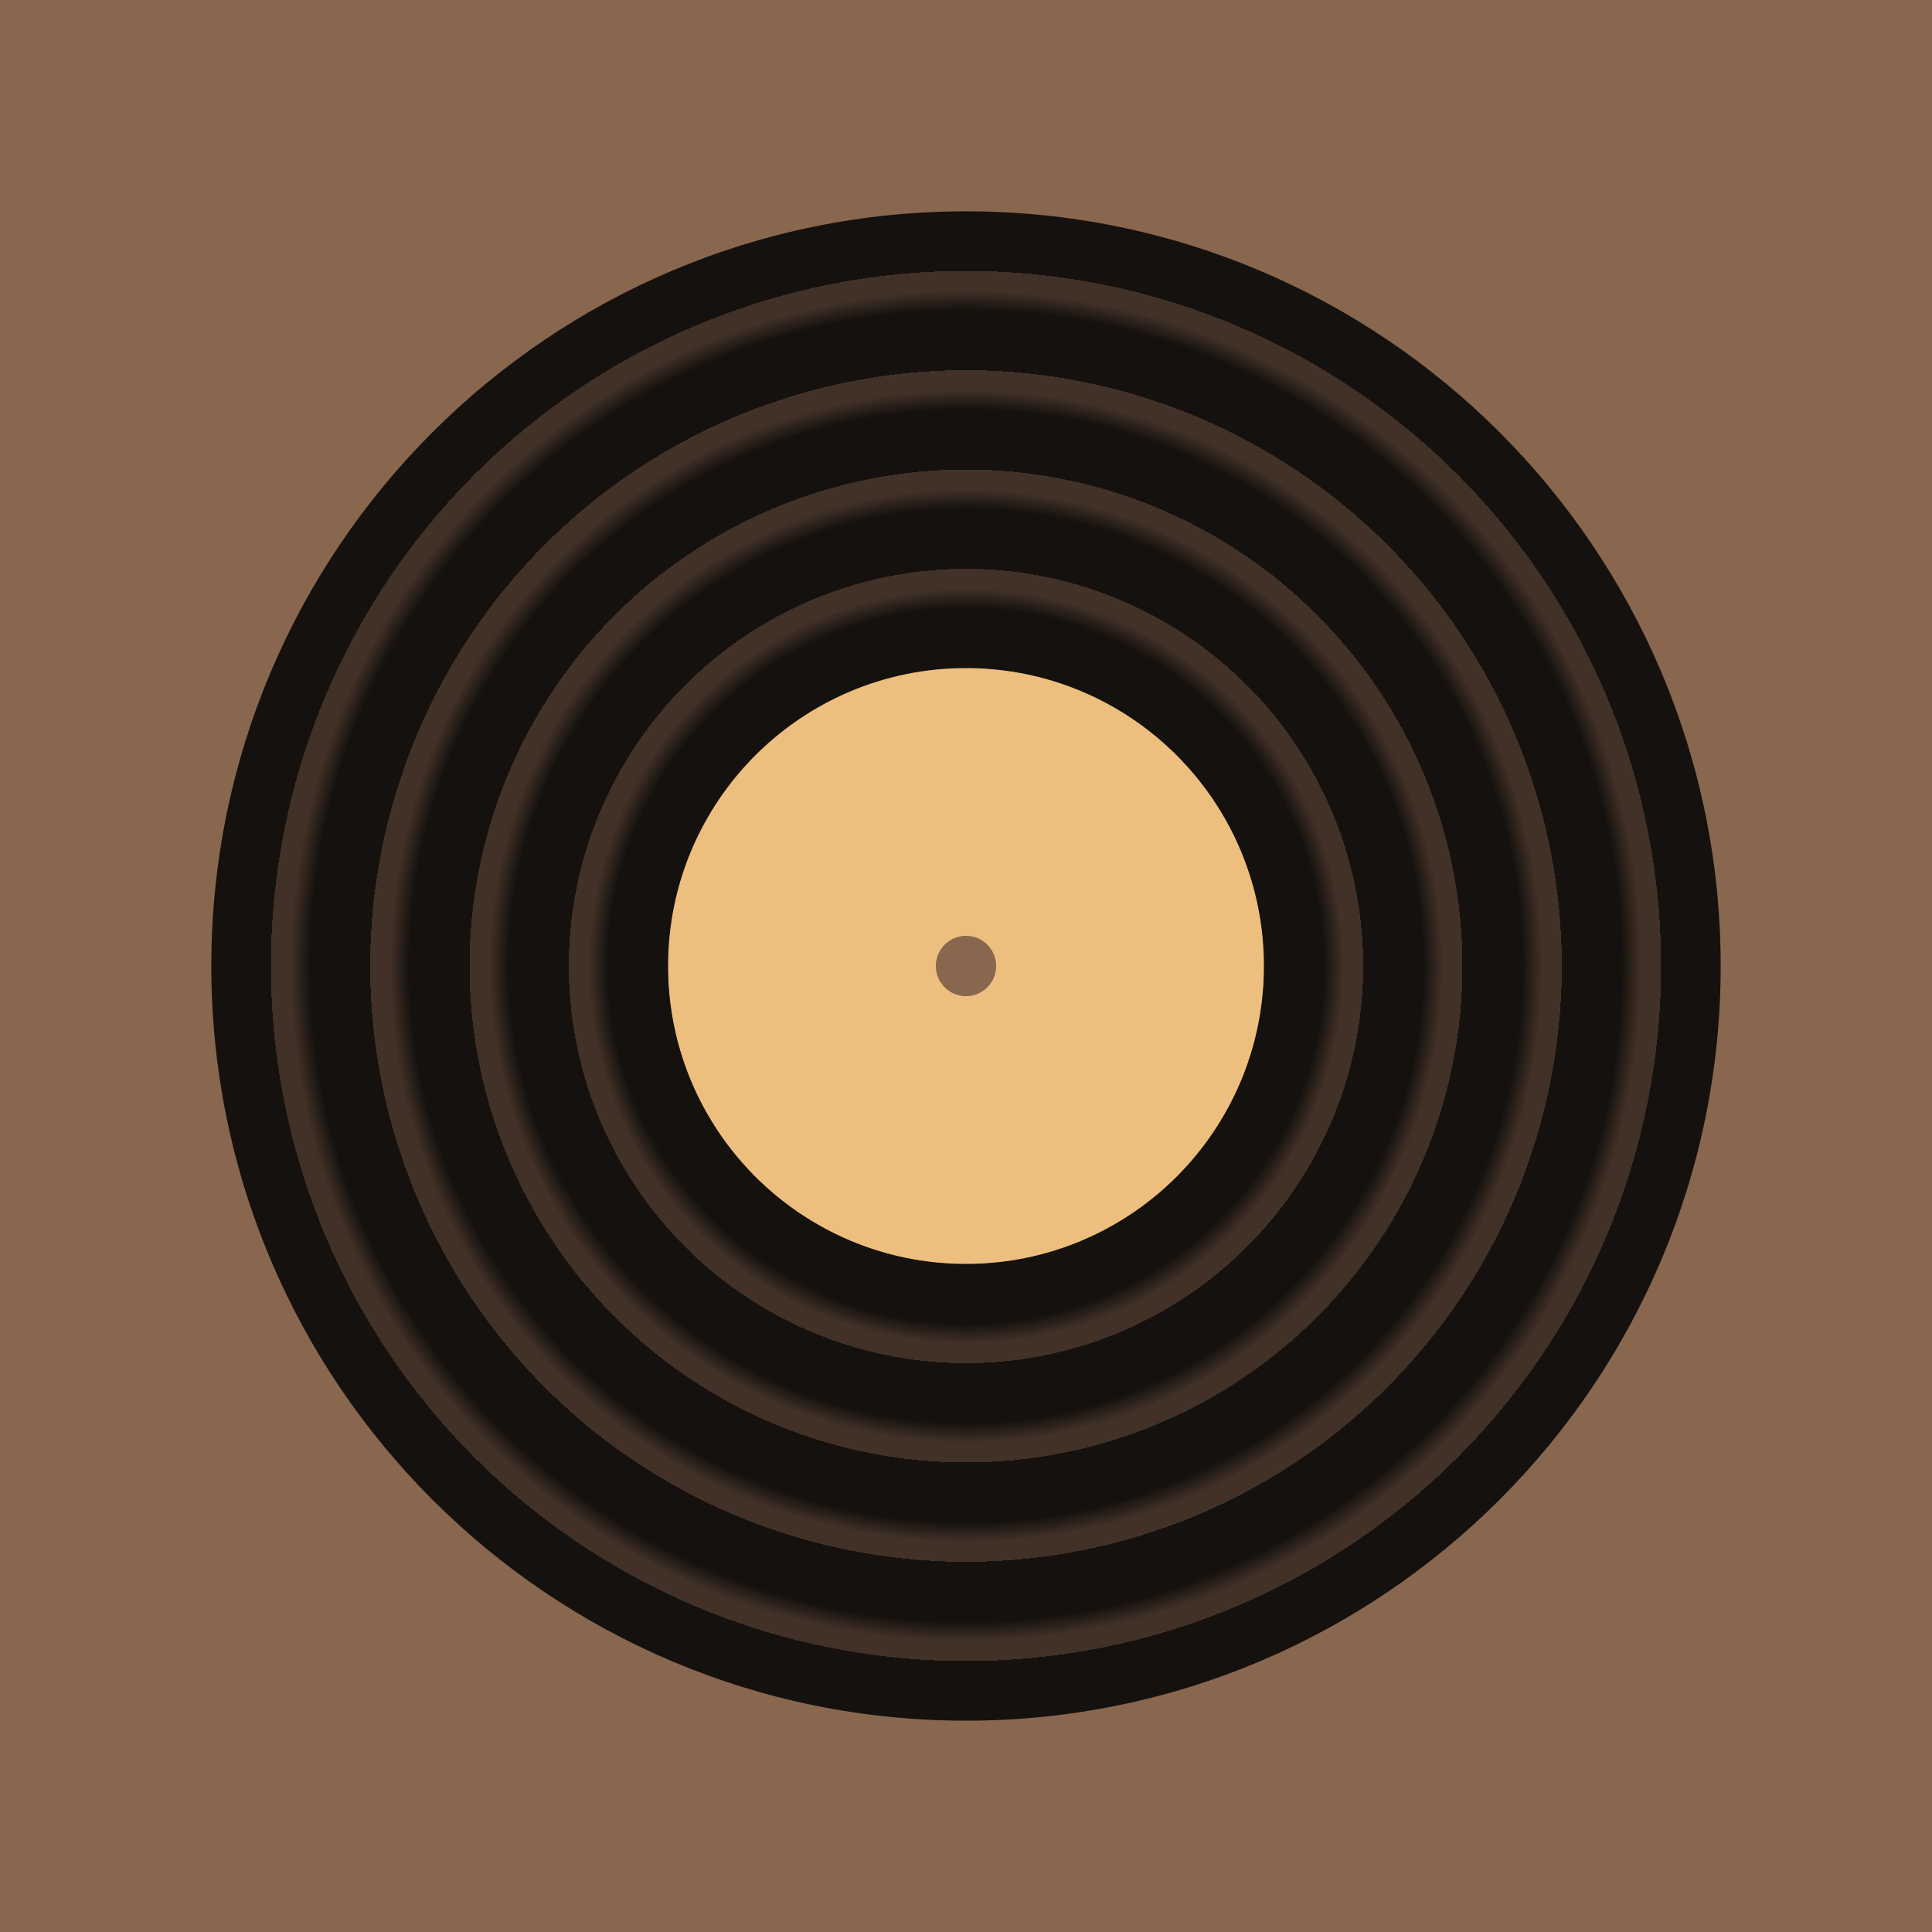
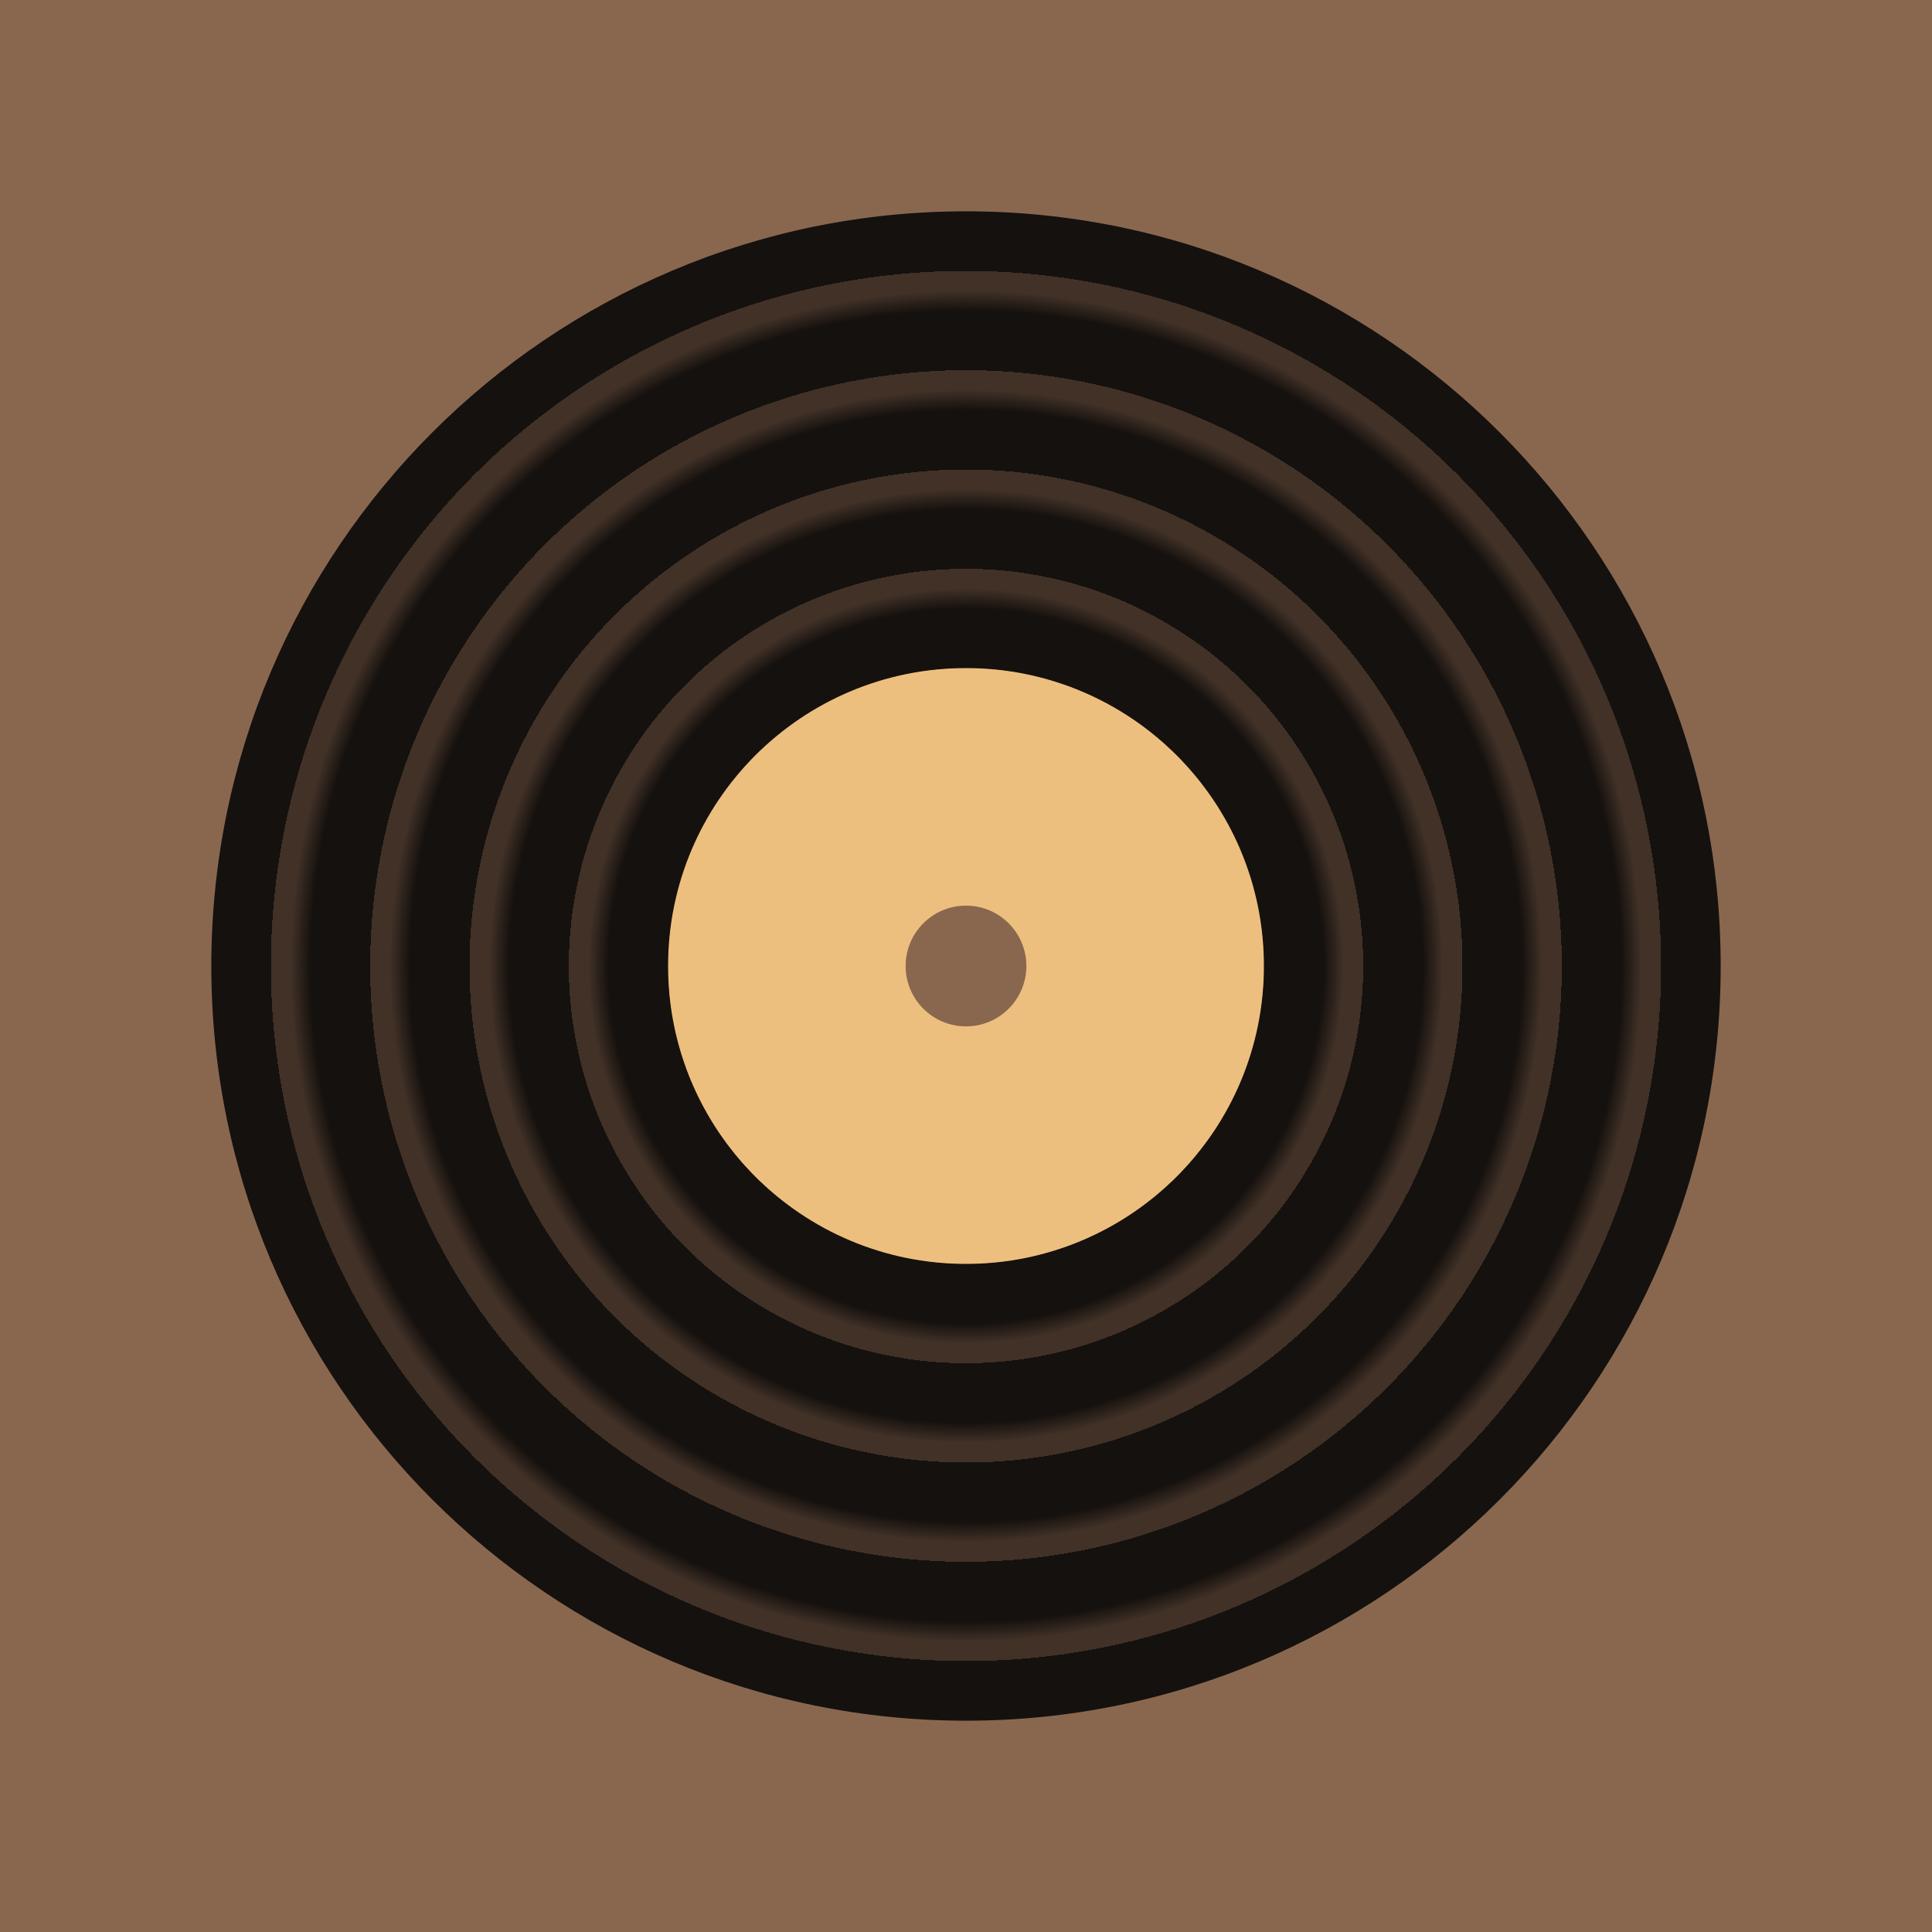
<svg xmlns="http://www.w3.org/2000/svg" width="512" height="512" viewBox="0 0 512 512">
  <defs>
    <radialGradient id="grooves" gradientUnits="userSpaceOnUse" cx="256" cy="256" r="26.316" spreadMethod="repeat">
      <stop offset="0" stop-color="#15110e" />
      <stop offset=".6" stop-color="#15110e" />
      <stop offset=".8" stop-color="#413127" />
      <stop offset="1" stop-color="#413127" />
    </radialGradient>
  </defs>
  <rect width="512" height="512" fill="#89674f" />
  <circle cx="256" cy="256" r="200" fill="url(#grooves)" />
  <circle cx="256" cy="256" r="78.947" fill="#edbf7e" />
-   <circle cx="256" cy="256" r="8" fill="#89674f" />
+   <circle cx="256" cy="256" r="16" fill="#89674f" />
</svg>
